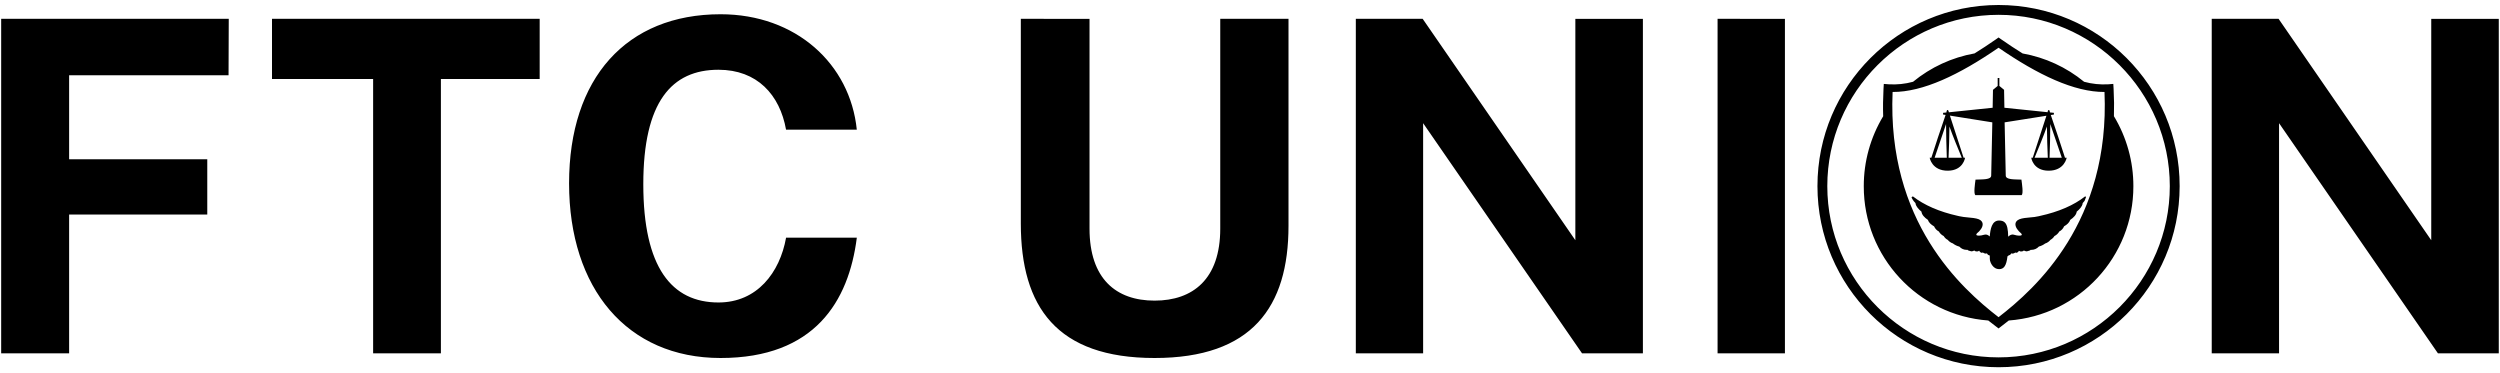
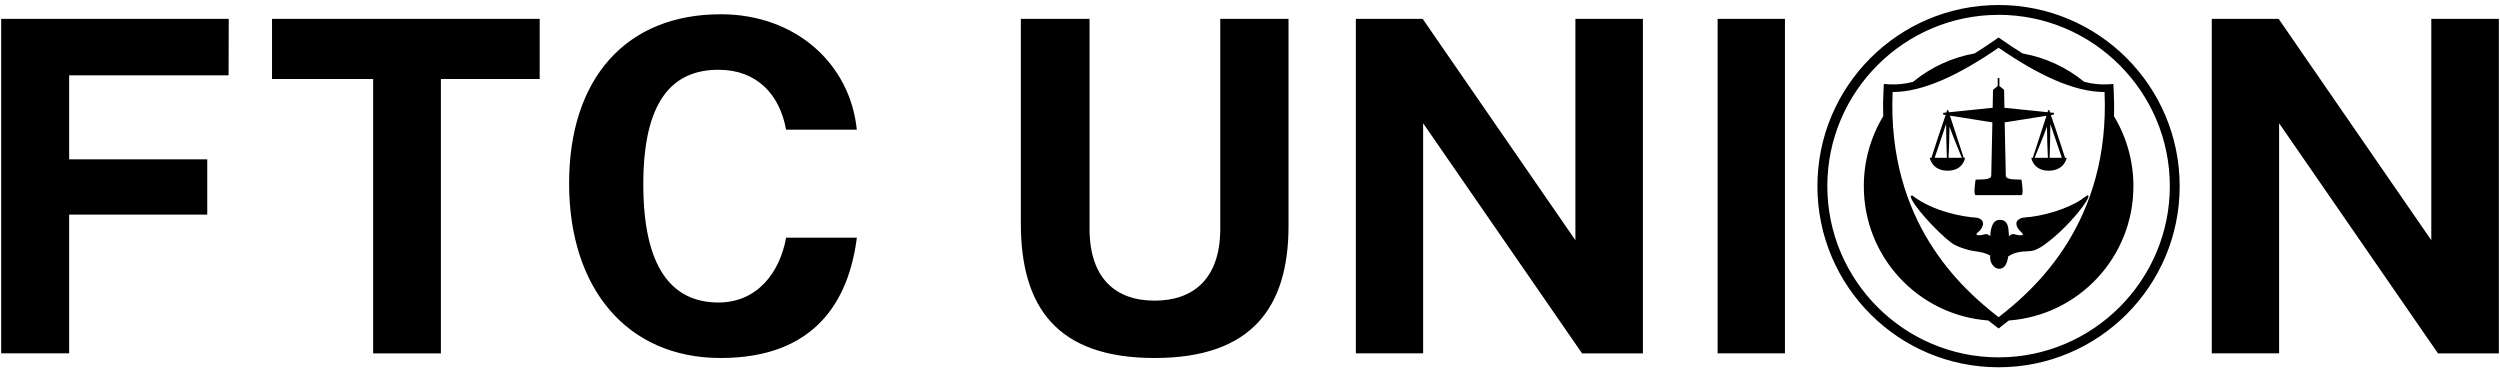
<svg xmlns="http://www.w3.org/2000/svg" viewBox="0 0 100 14.889">
-   <path d="M79.942.2a7.244 7.244 0 0 0-7.244 7.245 7.244 7.244 0 0 0 7.244 7.244 7.244 7.244 0 0 0 7.244-7.244A7.244 7.244 0 0 0 79.942.2M28.823.57c-3.766 0-6.06 2.553-6.06 6.763s2.322 6.987 6.06 6.987c3.766 0 5.126-2.268 5.45-4.813h-2.83c-.25 1.397-1.158 2.592-2.704 2.592-1.869 0-3.007-1.397-3.007-4.729 0-3.303 1.138-4.58 3.007-4.58 1.546 0 2.454 1 2.703 2.397h2.83C34.005 2.559 31.84.57 28.824.57zm51.119.023c3.774 0 6.85 3.077 6.85 6.852s-3.076 6.85-6.85 6.85c-3.775 0-6.85-3.076-6.85-6.85S76.167.593 79.942.593M.047.753v13.381h2.718V8.581h5.526v-2.21H2.765V3.01h6.377L9.15.753zm10.833 0V3.16h4.045v10.974h2.711V3.16h3.951V.753zm29.953 0v8.19c0 3.331 1.436 5.377 5.35 5.377 3.895 0 5.357-2.036 5.357-5.284V.753h-2.73v8.393c0 2.017-1.091 2.879-2.627 2.879-1.546 0-2.602-.88-2.602-2.88V.754zm13.4 0v13.381h2.692V4.927l6.357 9.207h2.434V.754h-2.702v8.855L56.907.753zm14.47 0v13.381h2.694V.754zm19.766 0v13.381h2.693V4.927l6.356 9.207h2.433V.754H97.25v8.855L91.143.753zm-8.527.746-.111.079q-.431.3-.848.558a5.36 5.36 0 0 0-2.461 1.135 3 3 0 0 1-.97.101l-.2-.015-.012.2q-.03.564-.013 1.093a5.4 5.4 0 0 0-.776 2.795 5.377 5.377 0 0 0 4.98 5.375q.155.122.292.226l.119.092.119-.092.291-.226a5.38 5.38 0 0 0 4.983-5.375 5.4 5.4 0 0 0-.778-2.797q.017-.528-.013-1.092l-.012-.2-.2.016a3 3 0 0 1-.968-.101 5.36 5.36 0 0 0-2.46-1.133q-.416-.259-.849-.56zm0 .41c1.578 1.087 3.028 1.776 4.238 1.77.223 5.19-2.745 7.854-4.238 9.008-1.494-1.154-4.461-3.818-4.238-9.008 1.21.006 2.66-.683 4.238-1.77m-.035 1.212v.316l-.188.156-.013.717-1.754.182V4.49s-.007-.062-.032-.084l-.002-.002h-.001L77.9 4.4h-.004l-.002.002-.006.002-.004.004-.004.004c-.02.026-.023.087-.023.087l-.133.014-.002.068.102.016c-.23.653-.39 1.16-.57 1.713h-.067s.085.523.729.518c.616-.005.687-.518.687-.518h-.059l-.548-1.686 1.697.27-.045 2.127c0 .174-.343.151-.627.164-.023.172-.08.551-.008.621h1.854c.073-.07.012-.449-.01-.621-.284-.013-.627.01-.627-.164l-.045-2.127 1.672-.264-.547 1.68h-.06s.07.513.687.518c.643.005.73-.518.73-.518H82.6c-.181-.552-.34-1.058-.568-1.709l.125-.02-.002-.068-.158-.016a.2.2 0 0 0-.024-.085l-.004-.004v-.002l-.006-.004-.006-.002h-.007q-.007.001-.01.004l-.006.004c-.024.02-.03.074-.031.08l-1.727-.178c-.004-.234-.009-.44-.013-.717l-.188-.156V3.12h-.035zm-2.065 1.84c.006.45.012.9.03 1.349h-.487zm4.17 0 .46 1.349h-.49c.019-.448.025-.899.03-1.35m-4.035.099c.151.425.325.836.494 1.25h-.529q.03-.625.035-1.25m3.9 0q.006.625.035 1.25h-.529c.17-.414.343-.825.494-1.25m-5.363 2.795-.053.037c.002.006.039.118.168.244l-.011.01c.03.115.12.223.24.32.014.124.117.235.258.33.033.106.127.191.248.26a.42.42 0 0 0 .19.205.46.46 0 0 0 .194.182.4.4 0 0 0 .163.154.44.44 0 0 0 .203.14.7.7 0 0 0 .26.128l.001.002q.123.128.293.128h.002l.028-.002c.02.025.067.043.154.061h.016q.046-.001.105-.035.026.04.098.04l.029-.001q.027-.002.066-.03.019.041.06.069.022.015.046.016a.1.1 0 0 0 .043-.012.2.2 0 0 0 .113.045.1.1 0 0 0 .049-.012q.039.076.09.076h.004l.02.022c0 .092.002.168.009.193.019.089.127.342.363.342.194 0 .292-.135.336-.514a.15.15 0 0 0 .055-.043h.006q.05 0 .09-.074a.12.12 0 0 0 .084.004.2.2 0 0 0 .078-.04q.01.006.02.009l.023.004a.1.1 0 0 0 .045-.016.15.15 0 0 0 .058-.066.13.13 0 0 0 .06.027l.034.002q.075-.001.101-.041a.23.23 0 0 0 .106.035h.018c.086-.018.131-.036.15-.06l.03.001h.001a.4.4 0 0 0 .293-.128l.002-.004a.7.7 0 0 0 .252-.121.44.44 0 0 0 .213-.147.43.43 0 0 0 .16-.152.46.46 0 0 0 .195-.184.4.4 0 0 0 .19-.205c.12-.068.212-.153.246-.258.14-.095.245-.206.26-.33.12-.097.21-.204.24-.32l-.012-.01a1 1 0 0 0 .086-.1l.06-.156-.036-.025c-.453.356-1.059.618-1.801.781l-.059.014a2 2 0 0 1-.332.047c-.159.014-.322.029-.433.072-.12.046-.154.12-.163.174-.021.138.107.296.223.39a.08.08 0 0 1 .03.057v.008l-.003.002-.003.006h-.002v.002l-.004.001c-.032.022-.122.035-.313-.021-.085-.025-.161.024-.219.08-.006-.293-.04-.47-.132-.564-.055-.056-.13-.082-.233-.082-.29 0-.35.344-.373.638-.055-.052-.13-.096-.21-.072-.198.058-.29.04-.32.018l-.005-.006v-.002l-.002-.006c-.003-.017.007-.042.027-.059.117-.092.245-.247.225-.388-.008-.054-.042-.13-.16-.176-.114-.043-.28-.058-.438-.072a2.4 2.4 0 0 1-.332-.047l-.062-.014c-.74-.165-1.347-.428-1.799-.781" />
+   <path d="M79.943.201a7.245 7.245 0 1 0-.003 14.49A7.245 7.245 0 0 0 79.943.2zm-51.119.37c-3.766 0-6.06 2.553-6.06 6.763s2.322 6.986 6.06 6.986c3.766 0 5.125-2.267 5.45-4.812h-2.83c-.25 1.397-1.159 2.592-2.704 2.592-1.87 0-3.008-1.398-3.008-4.729 0-3.303 1.139-4.58 3.008-4.58 1.545 0 2.453 1 2.703 2.397h2.83C34.005 2.56 31.841.57 28.824.57m51.119.023c3.774 0 6.85 3.077 6.85 6.851s-3.076 6.85-6.85 6.85-6.85-3.075-6.85-6.85 3.077-6.85 6.85-6.85M.047.754v13.38h2.719V8.583H8.29v-2.21H2.766v-3.36h6.377L9.15.754zm10.834 0V3.16h4.045v10.975h2.71V3.16h3.952V.754zm29.953 0v8.19c0 3.33 1.435 5.376 5.35 5.376 3.895 0 5.357-2.035 5.357-5.283V.754h-2.73v8.392c0 2.018-1.091 2.88-2.627 2.88-1.546 0-2.602-.88-2.602-2.88V.754zm13.4 0v13.38h2.691V4.929l6.358 9.207h2.433V.754h-2.7v8.855L56.907.754zm14.471 0v13.38h2.693V.755zm19.766 0v13.38h2.693V4.929l6.356 9.207h2.434V.754h-2.702v8.855L91.145.754zm-8.527.746-.112.078q-.431.3-.847.559a5.36 5.36 0 0 0-2.461 1.135 3 3 0 0 1-.97.101l-.2-.016-.012.2q-.03.565-.014 1.093a5.4 5.4 0 0 0-.775 2.795 5.377 5.377 0 0 0 4.98 5.375q.155.123.292.227l.119.092.119-.092q.136-.105.29-.227a5.38 5.38 0 0 0 4.983-5.375 5.4 5.4 0 0 0-.777-2.797q.017-.527-.014-1.091l-.011-.2-.2.016a3 3 0 0 1-.968-.102 5.36 5.36 0 0 0-2.46-1.132q-.417-.259-.849-.56zm0 .41c1.578 1.087 3.028 1.776 4.238 1.77.223 5.19-2.745 7.854-4.238 9.007-1.494-1.153-4.461-3.818-4.239-9.007 1.21.006 2.661-.684 4.239-1.77m-.035 1.211v.316l-.188.157-.014.717-1.754.181V4.49s-.006-.061-.03-.084l-.003-.002h-.002l-.015-.004h-.004l-.002.002-.006.002-.004.004-.004.004a.2.2 0 0 0-.024.088l-.132.014-.002.068.101.016c-.23.653-.389 1.16-.57 1.713h-.067s.086.522.729.517c.616-.005.687-.517.687-.517h-.058l-.549-1.686 1.697.27-.045 2.126c0 .174-.343.152-.627.165-.022.172-.08.55-.007.62h1.853c.073-.07.013-.448-.01-.62-.283-.013-.627.01-.627-.165l-.045-2.126 1.672-.264-.547 1.68h-.06s.071.512.687.517c.644.005.73-.517.73-.517h-.067c-.182-.552-.34-1.059-.569-1.71l.125-.019-.002-.068-.158-.016a.2.2 0 0 0-.023-.086l-.002-.002h-.002v-.004l-.006-.004-.006-.002h-.01l-.008.004-.006.004c-.024.02-.03.074-.031.08l-1.727-.177-.013-.717-.188-.156V3.12h-.035zm-2.065 1.84c.006.45.011.901.03 1.35h-.487zm4.17 0 .459 1.35h-.488c.018-.449.023-.9.029-1.35m-4.035.1c.151.424.325.835.494 1.25h-.53q.032-.626.036-1.25m3.9 0q.005.624.036 1.25h-.53c.17-.415.343-.826.494-1.25M76.424 7.85c.039.315 1.07 1.445 1.633 1.863.2.148.638.295.908.33s.495.085.643.184c-.033.271.149.521.35.523.205.002.313-.14.373-.495.22-.142.404-.176.61-.195.27-.025.41.032.826-.265.983-.7 1.943-1.954 1.746-1.984-.028-.004-.193.12-.265.175-.561.372-1.53.67-2.303.717-.088.005-.28.086-.289.215a.36.36 0 0 0 .074.234c.084.121.193.172.182.23-.01.056-.206.026-.329-.011-.13-.04-.224.083-.224.083s-.008-.092-.01-.14c-.011-.51-.247-.52-.36-.52-.347 0-.366.492-.381.651-.048-.044-.124-.104-.221-.073-.159.05-.498.086-.222-.122.07-.053.157-.2.157-.303 0-.11-.082-.23-.315-.245-.435-.028-1.662-.218-2.528-.89z" />
</svg>
